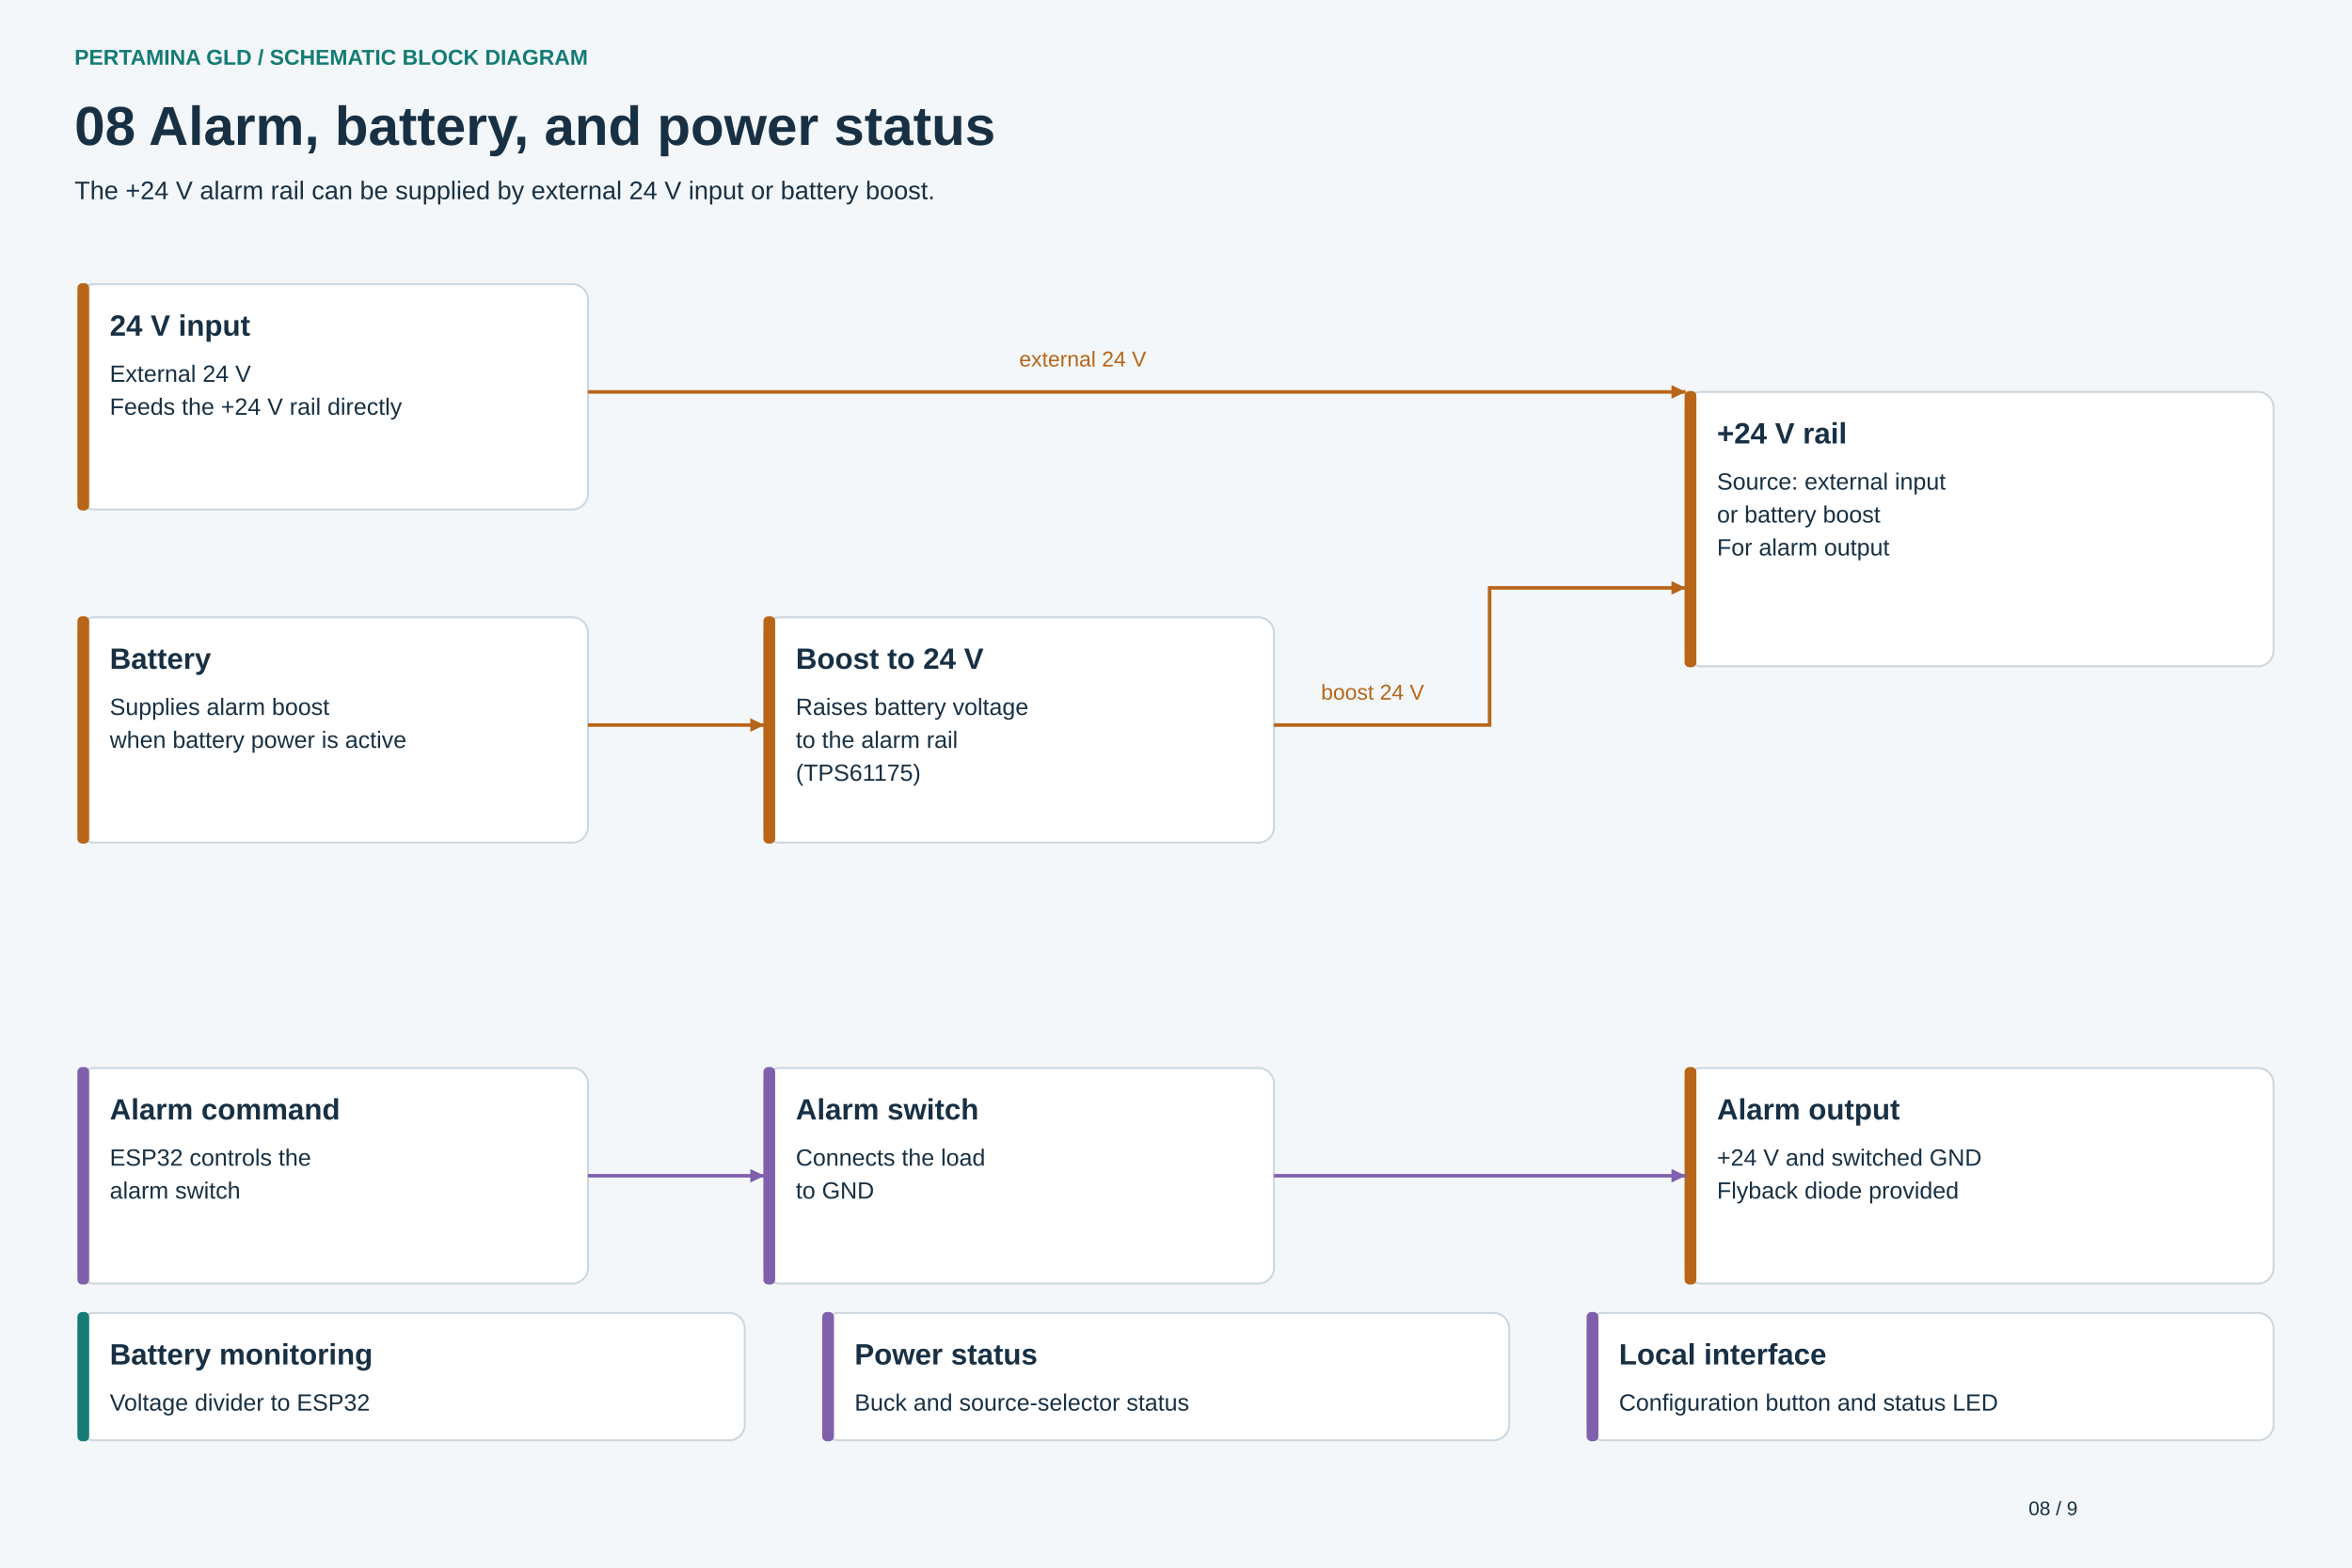
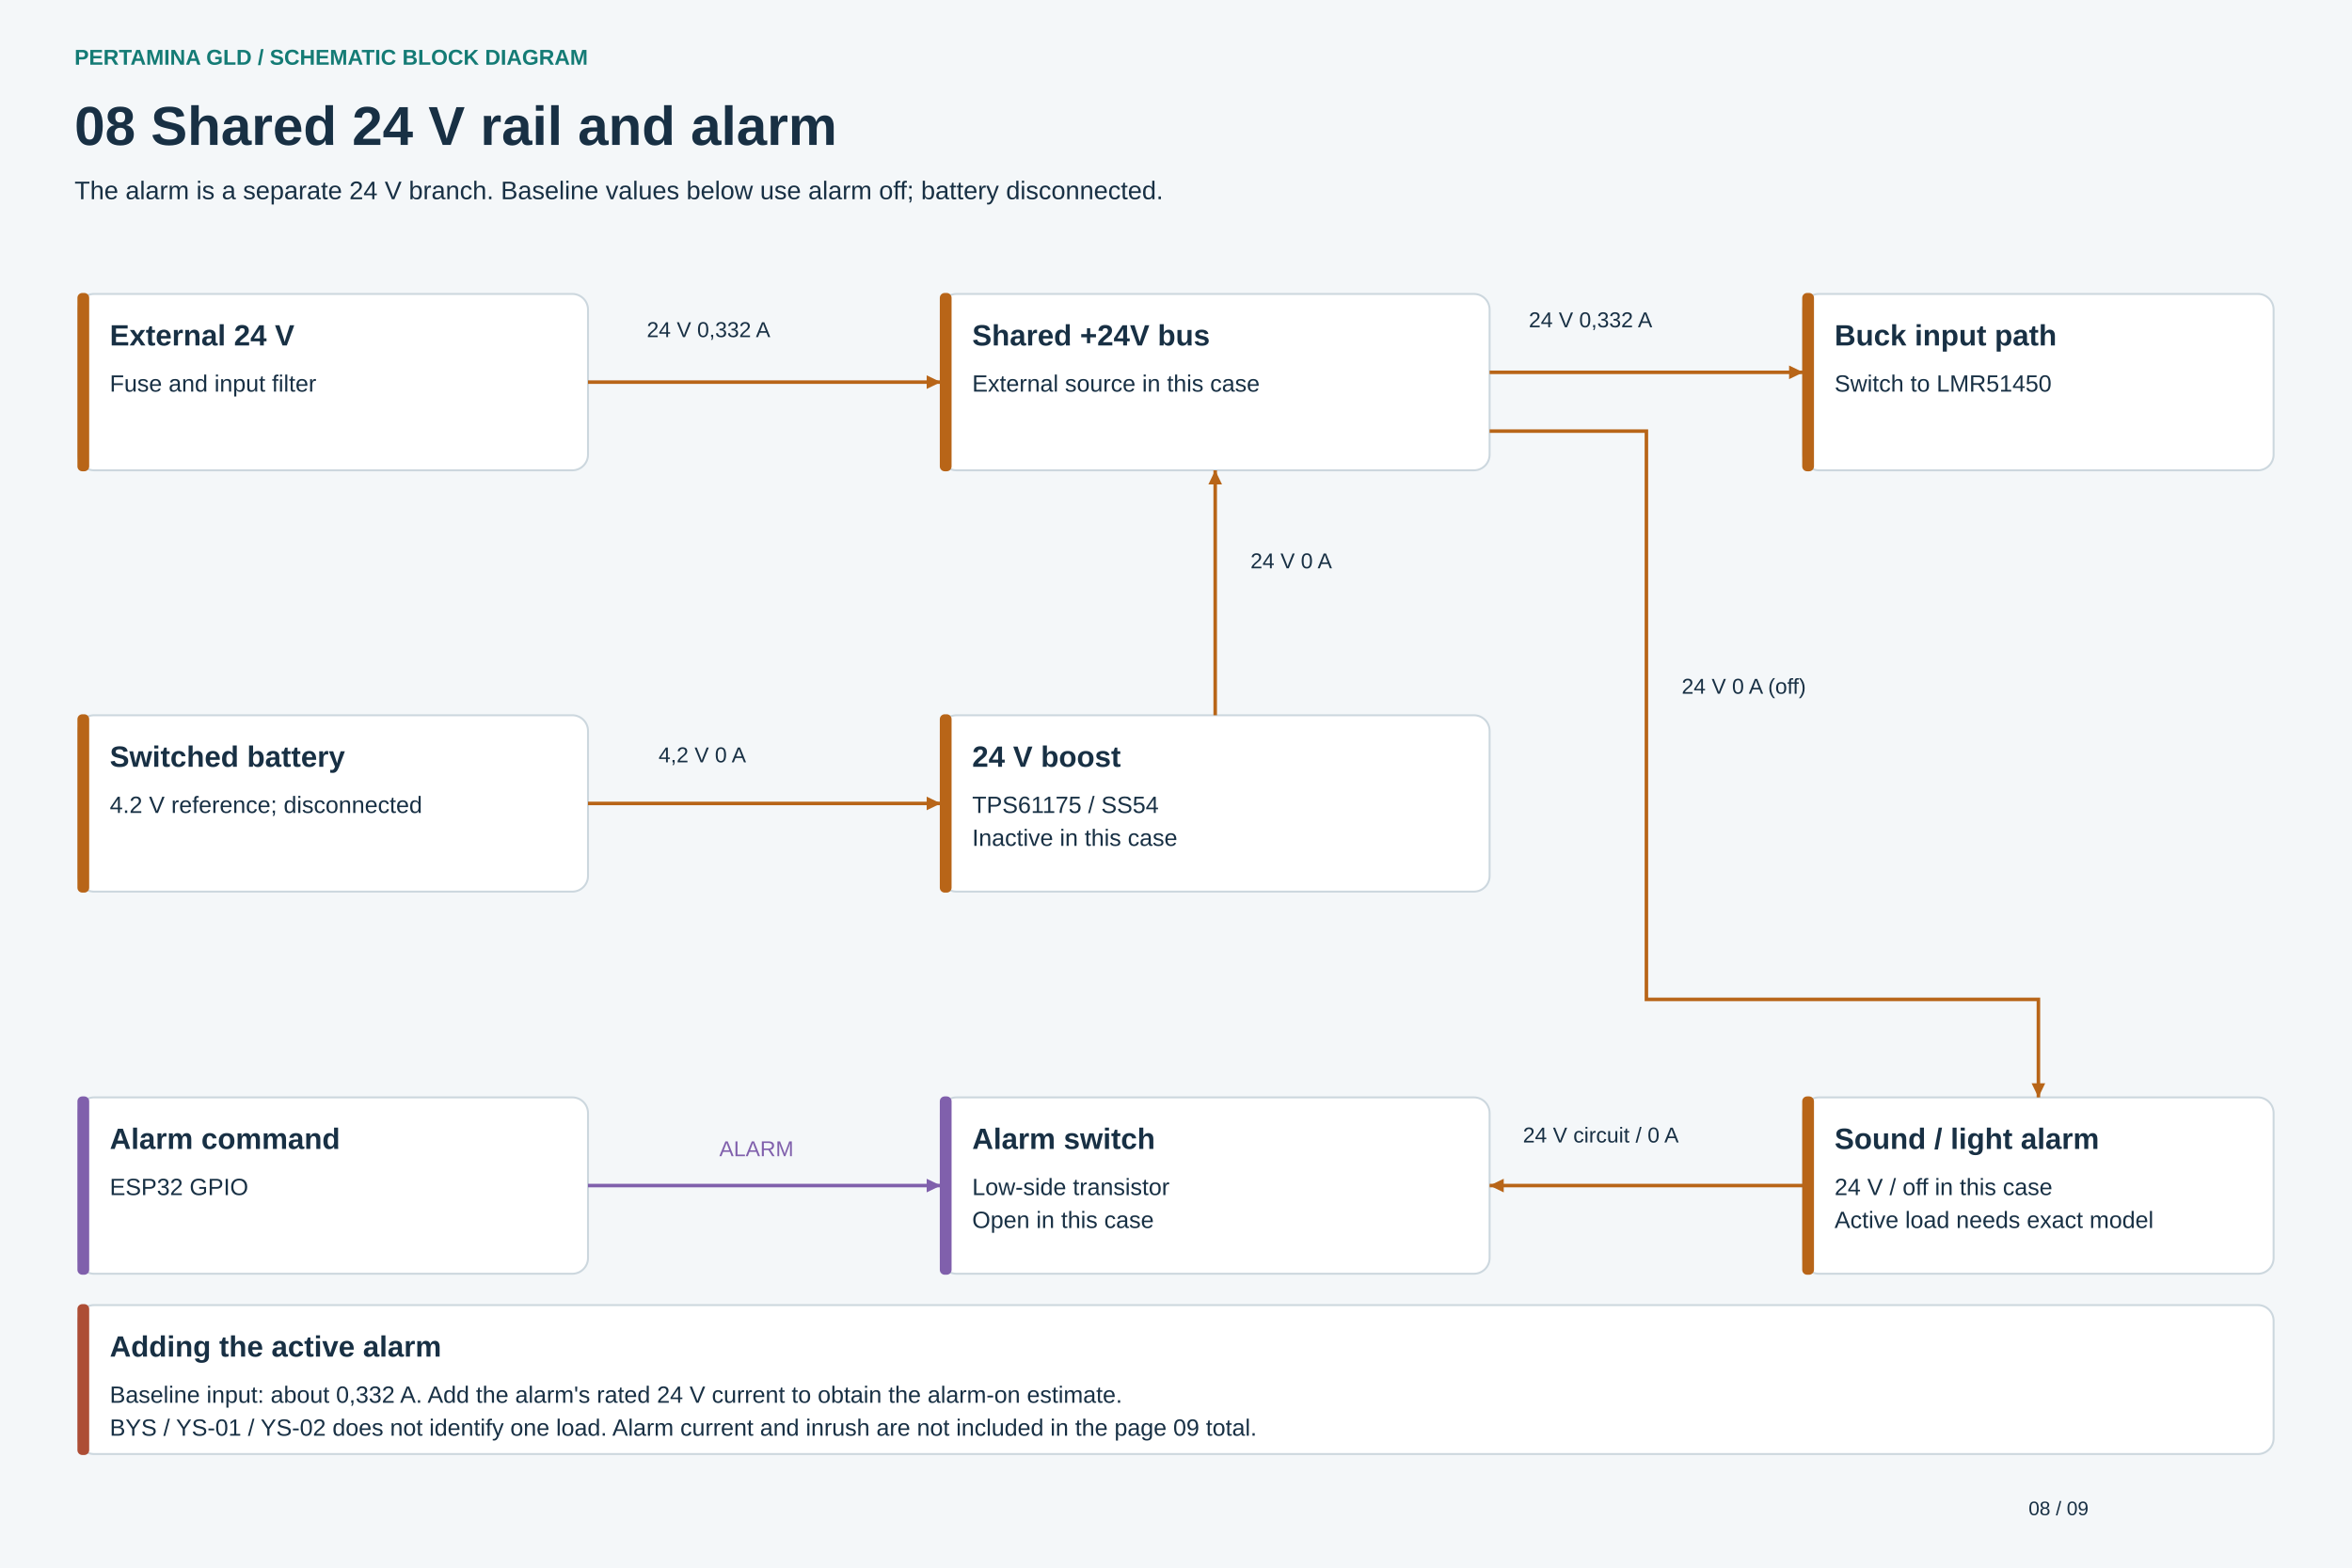
<svg xmlns="http://www.w3.org/2000/svg" viewBox="0 0 1200 800" width="1200" height="800">
  <rect x="0" y="0" width="1200" height="800" rx="0" fill="#F4F7F9" stroke="#F4F7F9" />
  <text x="38" y="33.02" font-family="Arial,sans-serif" font-size="11" font-weight="700" fill="#147B75">PERTAMINA GLD   /   SCHEMATIC BLOCK DIAGRAM</text>
-   <text x="38" y="73.96" font-family="Arial,sans-serif" font-size="28" font-weight="700" fill="#183044">08  Alarm, battery, and power status</text>
-   <text x="38" y="101.66" font-family="Arial,sans-serif" font-size="13" font-weight="400" fill="#183044">The +24 V alarm rail can be supplied by external 24 V input or battery boost.</text>
-   <rect x="40" y="145" width="260" height="115" rx="8" fill="white" stroke="#CCD7DE" />
-   <rect x="40" y="145" width="5" height="115" rx="2" fill="#B86518" stroke="#B86518" />
-   <text x="56" y="171.3" font-family="Arial,sans-serif" font-size="15" font-weight="700" fill="#183044">24 V input</text>
-   <text x="56" y="194.84" font-family="Arial,sans-serif" font-size="12" font-weight="400" fill="#183044">External 24 V</text>
-   <text x="56" y="211.64" font-family="Arial,sans-serif" font-size="12" font-weight="400" fill="#183044">Feeds the +24 V rail directly</text>
-   <rect x="40" y="315" width="260" height="115" rx="8" fill="white" stroke="#CCD7DE" />
-   <rect x="40" y="315" width="5" height="115" rx="2" fill="#B86518" stroke="#B86518" />
-   <text x="56" y="341.3" font-family="Arial,sans-serif" font-size="15" font-weight="700" fill="#183044">Battery</text>
-   <text x="56" y="364.84" font-family="Arial,sans-serif" font-size="12" font-weight="400" fill="#183044">Supplies alarm boost</text>
-   <text x="56" y="381.64" font-family="Arial,sans-serif" font-size="12" font-weight="400" fill="#183044">when battery power is active</text>
-   <rect x="390" y="315" width="260" height="115" rx="8" fill="white" stroke="#CCD7DE" />
-   <rect x="390" y="315" width="5" height="115" rx="2" fill="#B86518" stroke="#B86518" />
-   <text x="406" y="341.3" font-family="Arial,sans-serif" font-size="15" font-weight="700" fill="#183044">Boost to 24 V</text>
-   <text x="406" y="364.84" font-family="Arial,sans-serif" font-size="12" font-weight="400" fill="#183044">Raises battery voltage</text>
-   <text x="406" y="381.64" font-family="Arial,sans-serif" font-size="12" font-weight="400" fill="#183044">to the alarm rail</text>
-   <text x="406" y="398.44" font-family="Arial,sans-serif" font-size="12" font-weight="400" fill="#183044">(TPS61175)</text>
-   <rect x="860" y="200" width="300" height="140" rx="8" fill="white" stroke="#CCD7DE" />
-   <rect x="860" y="200" width="5" height="140" rx="2" fill="#B86518" stroke="#B86518" />
-   <text x="876" y="226.3" font-family="Arial,sans-serif" font-size="15" font-weight="700" fill="#183044">+24 V rail</text>
-   <text x="876" y="249.84" font-family="Arial,sans-serif" font-size="12" font-weight="400" fill="#183044">Source: external input</text>
-   <text x="876" y="266.64" font-family="Arial,sans-serif" font-size="12" font-weight="400" fill="#183044">or battery boost</text>
-   <text x="876" y="283.44" font-family="Arial,sans-serif" font-size="12" font-weight="400" fill="#183044">For alarm output</text>
-   <polyline points="300,200 860,200" fill="none" stroke="#B86518" stroke-width="1.8" />
-   <polygon points="860,200 852.796,203.48 852.796,196.52" fill="#B86518" />
-   <rect x="517" y="176" width="70.818" height="16" rx="2" fill="#F4F7F9" stroke="#F4F7F9" />
-   <text x="520" y="187.02" font-family="Arial,sans-serif" font-size="11" font-weight="400" fill="#B86518">external 24 V</text>
-   <polyline points="300,370 390,370" fill="none" stroke="#B86518" stroke-width="1.8" />
-   <polygon points="390,370 382.796,373.48 382.796,366.52" fill="#B86518" />
-   <polyline points="650,370 760,370 760,300 860,300" fill="none" stroke="#B86518" stroke-width="1.8" />
-   <polygon points="860,300 852.796,303.48 852.796,296.52" fill="#B86518" />
-   <rect x="671" y="346" width="58.594" height="16" rx="2" fill="#F4F7F9" stroke="#F4F7F9" />
-   <text x="674" y="357.02" font-family="Arial,sans-serif" font-size="11" font-weight="400" fill="#B86518">boost 24 V</text>
-   <rect x="40" y="545" width="260" height="110" rx="8" fill="white" stroke="#CCD7DE" />
-   <rect x="40" y="545" width="5" height="110" rx="2" fill="#8060AC" stroke="#8060AC" />
-   <text x="56" y="571.3" font-family="Arial,sans-serif" font-size="15" font-weight="700" fill="#183044">Alarm command</text>
-   <text x="56" y="594.84" font-family="Arial,sans-serif" font-size="12" font-weight="400" fill="#183044">ESP32 controls the</text>
-   <text x="56" y="611.64" font-family="Arial,sans-serif" font-size="12" font-weight="400" fill="#183044">alarm switch</text>
-   <rect x="390" y="545" width="260" height="110" rx="8" fill="white" stroke="#CCD7DE" />
-   <rect x="390" y="545" width="5" height="110" rx="2" fill="#8060AC" stroke="#8060AC" />
-   <text x="406" y="571.3" font-family="Arial,sans-serif" font-size="15" font-weight="700" fill="#183044">Alarm switch</text>
-   <text x="406" y="594.84" font-family="Arial,sans-serif" font-size="12" font-weight="400" fill="#183044">Connects the load</text>
-   <text x="406" y="611.64" font-family="Arial,sans-serif" font-size="12" font-weight="400" fill="#183044">to GND</text>
-   <rect x="860" y="545" width="300" height="110" rx="8" fill="white" stroke="#CCD7DE" />
-   <rect x="860" y="545" width="5" height="110" rx="2" fill="#B86518" stroke="#B86518" />
-   <text x="876" y="571.3" font-family="Arial,sans-serif" font-size="15" font-weight="700" fill="#183044">Alarm output</text>
-   <text x="876" y="594.84" font-family="Arial,sans-serif" font-size="12" font-weight="400" fill="#183044">+24 V and switched GND</text>
-   <text x="876" y="611.64" font-family="Arial,sans-serif" font-size="12" font-weight="400" fill="#183044">Flyback diode provided</text>
-   <polyline points="300,600 390,600" fill="none" stroke="#8060AC" stroke-width="1.8" />
-   <polygon points="390,600 382.796,603.48 382.796,596.52" fill="#8060AC" />
-   <polyline points="650,600 860,600" fill="none" stroke="#8060AC" stroke-width="1.8" />
-   <polygon points="860,600 852.796,603.48 852.796,596.52" fill="#8060AC" />
-   <rect x="40" y="670" width="340" height="65" rx="8" fill="white" stroke="#CCD7DE" />
-   <rect x="40" y="670" width="5" height="65" rx="2" fill="#147B75" stroke="#147B75" />
-   <text x="56" y="696.3" font-family="Arial,sans-serif" font-size="15" font-weight="700" fill="#183044">Battery monitoring</text>
-   <text x="56" y="719.84" font-family="Arial,sans-serif" font-size="12" font-weight="400" fill="#183044">Voltage divider to ESP32</text>
-   <rect x="420" y="670" width="350" height="65" rx="8" fill="white" stroke="#CCD7DE" />
-   <rect x="420" y="670" width="5" height="65" rx="2" fill="#8060AC" stroke="#8060AC" />
-   <text x="436" y="696.3" font-family="Arial,sans-serif" font-size="15" font-weight="700" fill="#183044">Power status</text>
-   <text x="436" y="719.84" font-family="Arial,sans-serif" font-size="12" font-weight="400" fill="#183044">Buck and source-selector status</text>
-   <rect x="810" y="670" width="350" height="65" rx="8" fill="white" stroke="#CCD7DE" />
-   <rect x="810" y="670" width="5" height="65" rx="2" fill="#8060AC" stroke="#8060AC" />
-   <text x="826" y="696.3" font-family="Arial,sans-serif" font-size="15" font-weight="700" fill="#183044">Local interface</text>
-   <text x="826" y="719.84" font-family="Arial,sans-serif" font-size="12" font-weight="400" fill="#183044">Configuration button and status LED</text>
-   <text x="1035" y="773.2" font-family="Arial,sans-serif" font-size="10" font-weight="400" fill="#183044">08 / 9</text>
+   <text x="38" y="73.96" font-family="Arial,sans-serif" font-size="28" font-weight="700" fill="#183044">08  Shared 24 V rail and alarm</text>
+   <text x="38" y="101.66" font-family="Arial,sans-serif" font-size="13" font-weight="400" fill="#183044">The alarm is a separate 24 V branch. Baseline values below use alarm off; battery disconnected.</text>
+   <rect x="40" y="150" width="260" height="90" rx="8" fill="white" stroke="#CCD7DE" />
+   <rect x="40" y="150" width="5" height="90" rx="2" fill="#B86518" stroke="#B86518" />
+   <text x="56" y="176.3" font-family="Arial,sans-serif" font-size="15" font-weight="700" fill="#183044">External 24 V</text>
+   <text x="56" y="199.84" font-family="Arial,sans-serif" font-size="12" font-weight="400" fill="#183044">Fuse and input filter</text>
+   <rect x="480" y="150" width="280" height="90" rx="8" fill="white" stroke="#CCD7DE" />
+   <rect x="480" y="150" width="5" height="90" rx="2" fill="#B86518" stroke="#B86518" />
+   <text x="496" y="176.3" font-family="Arial,sans-serif" font-size="15" font-weight="700" fill="#183044">Shared +24V bus</text>
+   <text x="496" y="199.84" font-family="Arial,sans-serif" font-size="12" font-weight="400" fill="#183044">External source in this case</text>
+   <rect x="920" y="150" width="240" height="90" rx="8" fill="white" stroke="#CCD7DE" />
+   <rect x="920" y="150" width="5" height="90" rx="2" fill="#B86518" stroke="#B86518" />
+   <text x="936" y="176.3" font-family="Arial,sans-serif" font-size="15" font-weight="700" fill="#183044">Buck input path</text>
+   <text x="936" y="199.84" font-family="Arial,sans-serif" font-size="12" font-weight="400" fill="#183044">Switch to LMR51450</text>
+   <rect x="40" y="365" width="260" height="90" rx="8" fill="white" stroke="#CCD7DE" />
+   <rect x="40" y="365" width="5" height="90" rx="2" fill="#B86518" stroke="#B86518" />
+   <text x="56" y="391.3" font-family="Arial,sans-serif" font-size="15" font-weight="700" fill="#183044">Switched battery</text>
+   <text x="56" y="414.84" font-family="Arial,sans-serif" font-size="12" font-weight="400" fill="#183044">4.2 V reference; disconnected</text>
+   <rect x="480" y="365" width="280" height="90" rx="8" fill="white" stroke="#CCD7DE" />
+   <rect x="480" y="365" width="5" height="90" rx="2" fill="#B86518" stroke="#B86518" />
+   <text x="496" y="391.3" font-family="Arial,sans-serif" font-size="15" font-weight="700" fill="#183044">24 V boost</text>
+   <text x="496" y="414.84" font-family="Arial,sans-serif" font-size="12" font-weight="400" fill="#183044">TPS61175 / SS54</text>
+   <text x="496" y="431.64" font-family="Arial,sans-serif" font-size="12" font-weight="400" fill="#183044">Inactive in this case</text>
+   <polyline points="300,195 480,195" fill="none" stroke="#B86518" stroke-width="1.8" />
+   <polygon points="480,195 472.796,198.48 472.796,191.52" fill="#B86518" />
+   <rect x="327" y="161" width="69.604" height="15" rx="2" fill="#F4F7F9" stroke="#F4F7F9" />
+   <text x="330" y="172.02" font-family="Arial,sans-serif" font-size="11" font-weight="400" fill="#183044">24 V 0,332 A</text>
+   <polyline points="760,190 920,190" fill="none" stroke="#B86518" stroke-width="1.8" />
+   <polygon points="920,190 912.796,193.48 912.796,186.52" fill="#B86518" />
+   <rect x="777" y="156" width="69.604" height="15" rx="2" fill="#F4F7F9" stroke="#F4F7F9" />
+   <text x="780" y="167.02" font-family="Arial,sans-serif" font-size="11" font-weight="400" fill="#183044">24 V 0,332 A</text>
+   <polyline points="300,410 480,410" fill="none" stroke="#B86518" stroke-width="1.8" />
+   <polygon points="480,410 472.796,413.48 472.796,406.52" fill="#B86518" />
+   <rect x="333" y="378" width="51.251" height="15" rx="2" fill="#F4F7F9" stroke="#F4F7F9" />
+   <text x="336" y="389.02" font-family="Arial,sans-serif" font-size="11" font-weight="400" fill="#183044">4,2 V 0 A</text>
+   <polyline points="620,365 620,240" fill="none" stroke="#B86518" stroke-width="1.8" />
+   <polygon points="620,240 623.48,247.204 616.52,247.204" fill="#B86518" />
+   <rect x="635" y="279" width="48.195" height="15" rx="2" fill="#F4F7F9" stroke="#F4F7F9" />
+   <text x="638" y="290.02" font-family="Arial,sans-serif" font-size="11" font-weight="400" fill="#183044">24 V 0 A</text>
+   <rect x="40" y="560" width="260" height="90" rx="8" fill="white" stroke="#CCD7DE" />
+   <rect x="40" y="560" width="5" height="90" rx="2" fill="#8060AC" stroke="#8060AC" />
+   <text x="56" y="586.3" font-family="Arial,sans-serif" font-size="15" font-weight="700" fill="#183044">Alarm command</text>
+   <text x="56" y="609.84" font-family="Arial,sans-serif" font-size="12" font-weight="400" fill="#183044">ESP32 GPIO</text>
+   <rect x="480" y="560" width="280" height="90" rx="8" fill="white" stroke="#CCD7DE" />
+   <rect x="480" y="560" width="5" height="90" rx="2" fill="#8060AC" stroke="#8060AC" />
+   <text x="496" y="586.3" font-family="Arial,sans-serif" font-size="15" font-weight="700" fill="#183044">Alarm switch</text>
+   <text x="496" y="609.84" font-family="Arial,sans-serif" font-size="12" font-weight="400" fill="#183044">Low-side transistor</text>
+   <text x="496" y="626.64" font-family="Arial,sans-serif" font-size="12" font-weight="400" fill="#183044">Open in this case</text>
+   <rect x="920" y="560" width="240" height="90" rx="8" fill="white" stroke="#CCD7DE" />
+   <rect x="920" y="560" width="5" height="90" rx="2" fill="#B86518" stroke="#B86518" />
+   <text x="936" y="586.3" font-family="Arial,sans-serif" font-size="15" font-weight="700" fill="#183044">Sound / light alarm</text>
+   <text x="936" y="609.84" font-family="Arial,sans-serif" font-size="12" font-weight="400" fill="#183044">24 V / off in this case</text>
+   <text x="936" y="626.64" font-family="Arial,sans-serif" font-size="12" font-weight="400" fill="#183044">Active load needs exact model</text>
+   <polyline points="300,605 480,605" fill="none" stroke="#8060AC" stroke-width="1.8" />
+   <polygon points="480,605 472.796,608.48 472.796,601.52" fill="#8060AC" />
+   <rect x="364" y="579" width="43.898" height="16" rx="2" fill="#F4F7F9" stroke="#F4F7F9" />
+   <text x="367" y="590.02" font-family="Arial,sans-serif" font-size="11" font-weight="400" fill="#8060AC">ALARM</text>
+   <polyline points="920,605 760,605" fill="none" stroke="#B86518" stroke-width="1.8" />
+   <polygon points="760,605 767.204,601.52 767.204,608.48" fill="#B86518" />
+   <rect x="774" y="572" width="86.088" height="15" rx="2" fill="#F4F7F9" stroke="#F4F7F9" />
+   <text x="777" y="583.02" font-family="Arial,sans-serif" font-size="11" font-weight="400" fill="#183044">24 V circuit / 0 A</text>
+   <polyline points="760,220 840,220 840,510 1040,510 1040,560" fill="none" stroke="#B86518" stroke-width="1.8" />
+   <polygon points="1040,560 1036.52,552.796 1043.48,552.796" fill="#B86518" />
+   <rect x="855" y="343" width="70.808" height="15" rx="2" fill="#F4F7F9" stroke="#F4F7F9" />
+   <text x="858" y="354.02" font-family="Arial,sans-serif" font-size="11" font-weight="400" fill="#183044">24 V 0 A (off)</text>
+   <rect x="40" y="666" width="1120" height="76" rx="8" fill="white" stroke="#CCD7DE" />
+   <rect x="40" y="666" width="5" height="76" rx="2" fill="#AD4D35" stroke="#AD4D35" />
+   <text x="56" y="692.3" font-family="Arial,sans-serif" font-size="15" font-weight="700" fill="#183044">Adding the active alarm</text>
+   <text x="56" y="715.84" font-family="Arial,sans-serif" font-size="12" font-weight="400" fill="#183044">Baseline input: about 0,332 A. Add the alarm's rated 24 V current to obtain the alarm-on estimate.</text>
+   <text x="56" y="732.64" font-family="Arial,sans-serif" font-size="12" font-weight="400" fill="#183044">BYS / YS-01 / YS-02 does not identify one load. Alarm current and inrush are not included in the page 09 total.</text>
+   <text x="1035" y="773.2" font-family="Arial,sans-serif" font-size="10" font-weight="400" fill="#183044">08 / 09</text>
</svg>
